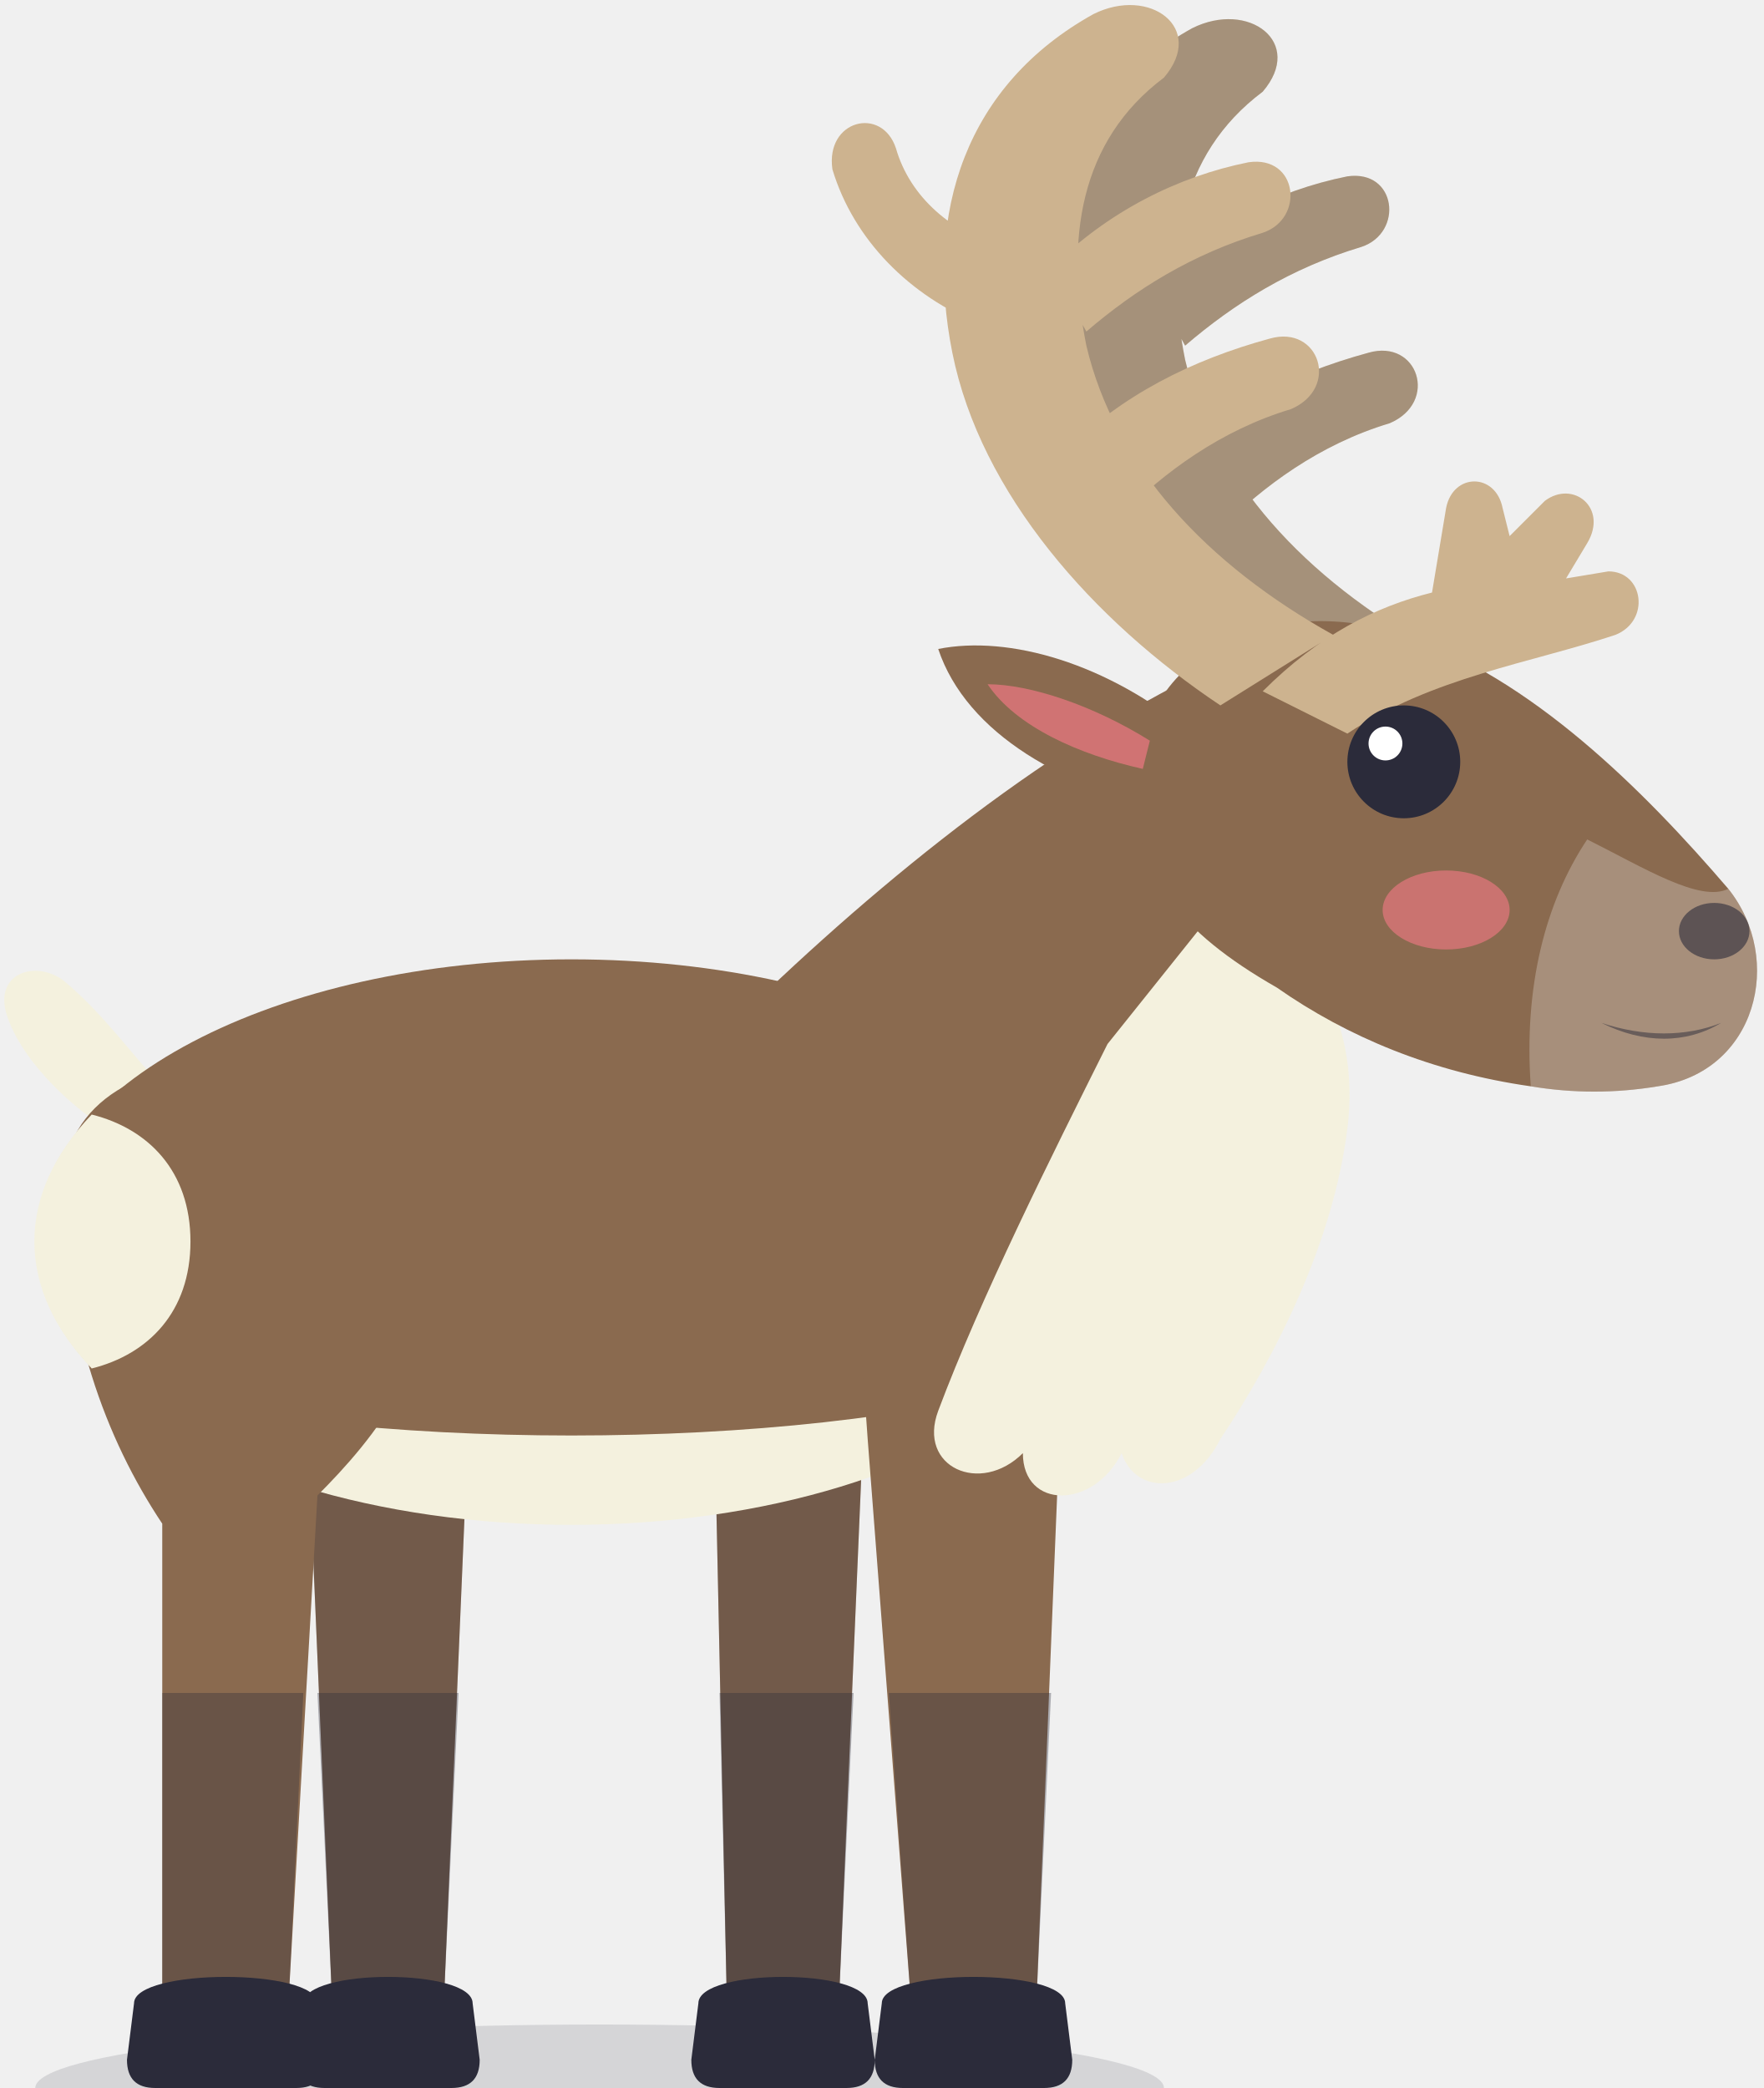
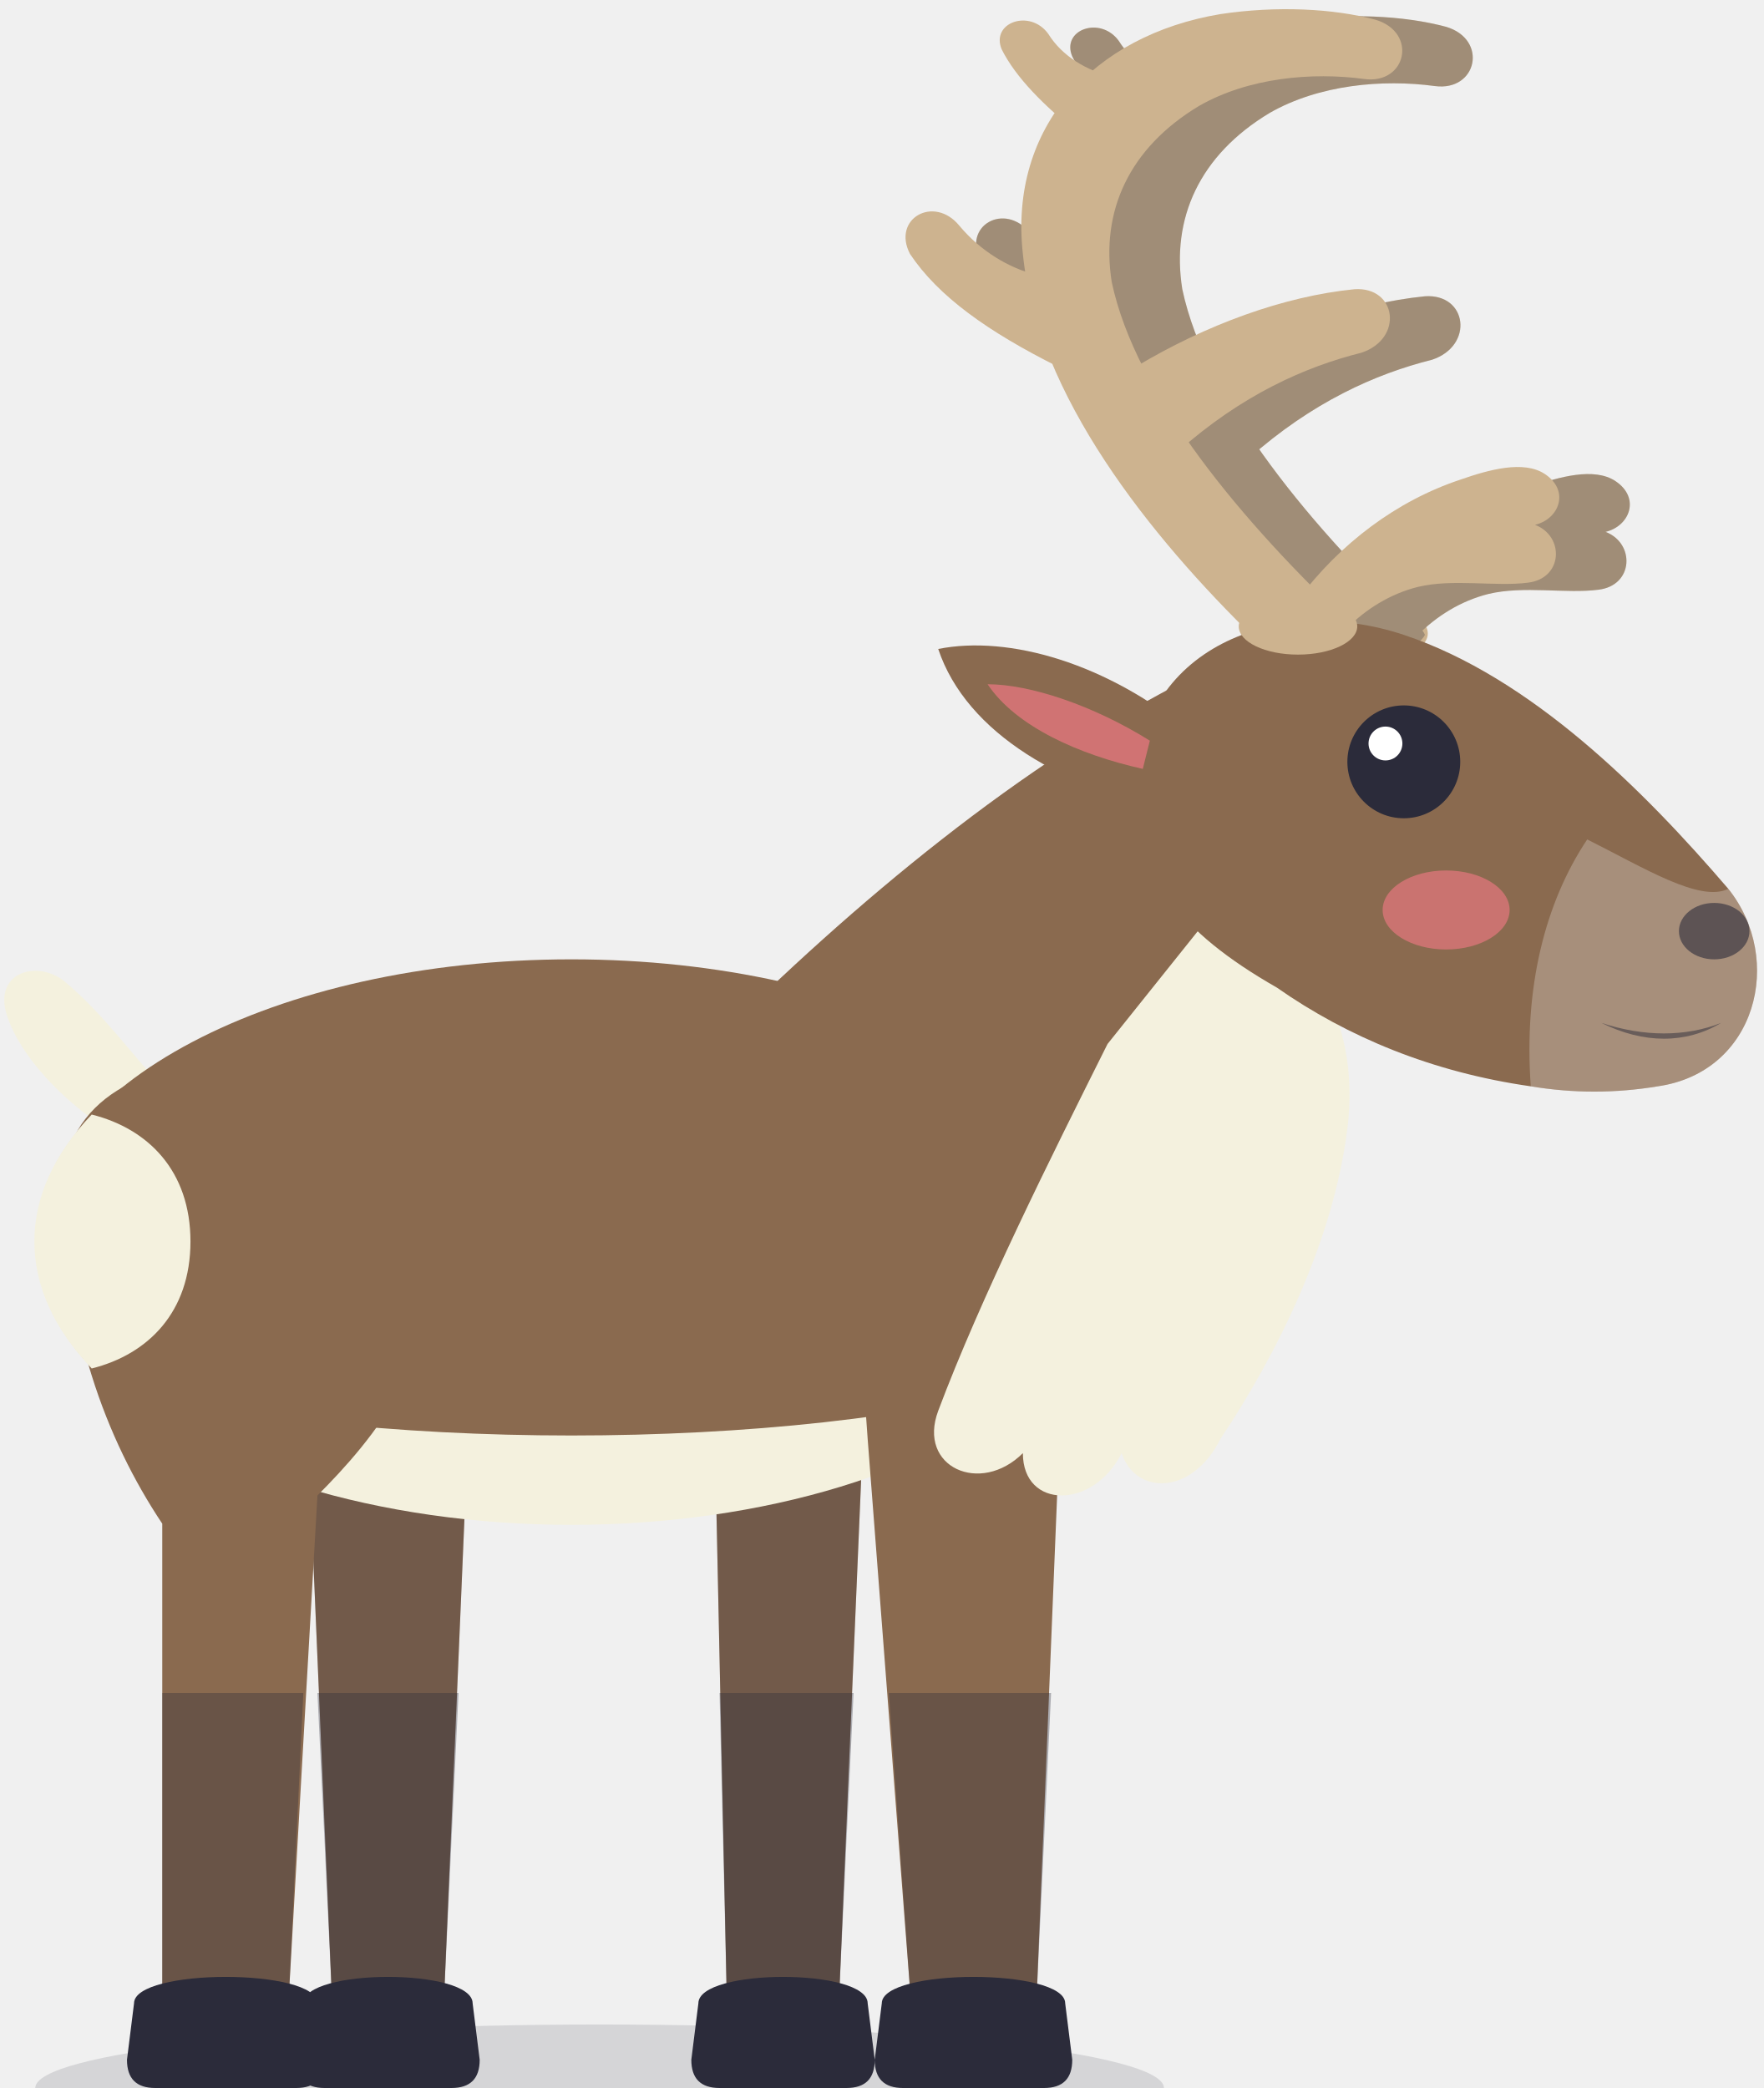
<svg xmlns="http://www.w3.org/2000/svg" viewBox="47.5 2 125 148">
  <ellipse cx="90" cy="150" rx="40" ry="4.5" fill="#2b2b3a" opacity="0.14" />
  <path d="M69 96 L71 143 L79 143 L81 96 Z M98 96 L99 143 L107 143 L109 96 Z" fill="#8a6a4f" />
  <path d="M69 96 L71 143 L79 143 L81 96 Z M98 96 L99 143 L107 143 L109 96 Z" fill="#2b2b3a" opacity="0.25" />
  <g class="part-tail" style="transform-box: fill-box; transform-origin: 85% 85%">
    <path d="M55 82 C 52 80, 49 77, 48 74 C 47 71, 50 70, 52 71.5 C 55 74, 57 77, 59 79 Z" fill="#f4f1de" />
  </g>
  <ellipse cx="88" cy="90" rx="38" ry="20" fill="#8a6a4f" />
  <path d="M55 100 A38 20 0 0 0 121 100 C 104 105, 72 105, 55 100 Z" fill="#f4f1de" />
  <path d="M52 86 C 52 74, 76 74, 78 90 C 79 98, 74 104, 70 108 L 68 143 L 59 143 L 59 110 C 55 104, 52 96, 52 86 Z" fill="#8a6a4f" />
  <path d="M54 81 A38 20 0 0 0 54 99 C 58 98, 61 95, 61 90 C 61 85, 58 82, 54 81 Z" fill="#f4f1de" />
  <path d="M108 90 C 112 84, 123 86, 123 94 L 121 143 L 112 143 L 109 104 Z" fill="#8a6a4f" />
  <path d="M70 122 L71 143 L79 143 L80 122 Z M98.5 122 L99 143 L107 143 L108 122 Z M59 122 L59 143 L68 143 L69 122 Z M110.5 122 L112 143 L121 143 L122 122 Z" fill="#2b2b3a" opacity="0.35" />
  <path d="M69 144 C 69 141.5, 81 141.5, 81 144 L81.5 148 Q81.5 150 79.5 150 L70.5 150 Q68.5 150 68.5 148 Z M97 144 C 97 141.5, 109 141.5, 109 144 L109.5 148 Q109.5 150 107.5 150 L98.5 150 Q96.5 150 96.5 148 Z M57 144 C 57 141.5, 70 141.5, 70 144 L70.5 148 Q70.5 150 68.5 150 L58.5 150 Q56.5 150 56.5 148 Z M110 144 C 110 141.5, 123 141.5, 123 144 L123.5 148 Q123.5 150 121.5 150 L111.5 150 Q109.5 150 109.5 148 Z" fill="#2b2b3a" />
  <path d="M98 76 C 108 66, 120 56, 132 50 C 140 47, 146 56, 143 64 C 138 74, 132 86, 126 98 C 116 102, 104 94, 98 76 Z" fill="#8a6a4f" />
  <path d="M134 66 C 140 68, 144 74, 143 82 C 142 90, 138 98, 134 104 C 132 108, 128 108, 127 105 C 125 109, 120 109, 120 105 C 117 108, 112.5 106, 114 102 C 117 94, 122 84, 126 76 Z" fill="#f4f1de" />
-   <g class="part-head" style="transform-box: fill-box; transform-origin: 42% 83%">
-     <path d="M141 53 C 132 47, 124 38, 122 28 C 120 18, 123 9, 132 4 C 136 2, 140 5, 137 8.5 C 131 13, 130 20, 131.5 27.5 C 133.5 36, 140 43, 149 48 Z M130 35 C 134 31, 139 28.5, 144.5 27 C 148 26, 149.5 30.5, 146 32 C 141 33.5, 137 36.5, 134 39.5 Z M129 22 C 133 18, 138 15.5, 143 14.5 C 146.5 14, 147 18.5, 144 19.5 C 139 21, 135 23.5, 131.5 26.5 Z" fill="#cdb38f" />
-     <path d="M141 53 C 132 47, 124 38, 122 28 C 120 18, 123 9, 132 4 C 136 2, 140 5, 137 8.5 C 131 13, 130 20, 131.5 27.5 C 133.5 36, 140 43, 149 48 Z M130 35 C 134 31, 139 28.5, 144.5 27 C 148 26, 149.5 30.5, 146 32 C 141 33.5, 137 36.5, 134 39.5 Z M129 22 C 133 18, 138 15.5, 143 14.5 C 146.5 14, 147 18.5, 144 19.5 C 139 21, 135 23.5, 131.5 26.5 Z" fill="#2b2b3a" opacity="0.25" />
+   <g class="part-head" style="transform-box: fill-box; transform-origin: 37% 83%">
+     <g transform="translate(5 0.5)">
+       <ellipse cx="139.5" cy="46.4" rx="4.2" ry="2" fill="#cdb38f" />
+       <path d="M136.5 47.3 C 129 40, 121 30, 120 20 C 119 11, 125 4.5, 134 3 C 138 2.4, 142 2.6, 145 3.4 C 148 4.3, 147.2 8, 144.2 7.6 C 140.5 7.1, 136 7.5, 132.5 9.5 C 127.5 12.5, 125.5 17, 126.3 22 C 128 30, 135.5 39, 143.5 46.5 Z M122.5 28 C 117.5 25.5, 114 23, 112 20 C 110.7 17.5, 113.7 15.8, 115.5 18 C 117 19.8, 119 21, 121 21.5 Z M124 11.5 C 121.5 9.5, 119.5 7.5, 118.5 5.5 C 117.7 3.6, 120.5 2.6, 121.8 4.4 C 122.8 6, 124.5 7, 126.5 7.5 Z M128 28 C 133 25, 138.5 23, 143.5 22.5 C 146.5 22.3, 147 26, 144 27 C 140 28, 135.5 30, 131 34 Z M139.5 44.5 C 142.5 40.5, 146.5 37.5, 151 36 C 153 35.3, 155.5 34.6, 157 35.6 C 158.8 36.8, 158 38.8, 156.3 39.2 C 158.4 40, 158.3 43, 155.8 43.3 C 153.5 43.6, 150.5 43, 148 43.6 C 146 44.1, 144.3 45.2, 143 46.5 Z" fill="#cdb38f" />
+       <path d="M136.5 47.3C129 40 121 30 120 20C119 11 125 4.5 134 3C138 2.4 142 2.6 145 3.4C148 4.3 147.2 8 144.2 7.6C140.5 7.1 136 7.5 132.5 9.5C127.5 12.5 125.5 17 126.3 22C128 30 135.5 39 143.5 46.5ZM122.5 28C117.5 25.5 114 23 112 20C110.7 17.5 113.7 15.8 115.5 18C117 19.8 119 21 121 21.5ZM124 11.5C121.5 9.5 119.5 7.5 118.5 5.5C117.7 3.6 120.5 2.6 121.8 4.4C122.8 6 124.5 7 126.5 7.5ZM128 28C133 25 138.5 23 143.5 22.5C146.5 22.3 147 26 144 27C140 28 135.5 30 131 34ZM139.5 44.5C142.5 40.5 146.5 37.5 151 36C153 35.3 155.5 34.6 157 35.6C158.8 36.8 158 38.8 156.3 39.2C158.4 40 158.3 43 155.8 43.3C153.5 43.6 150.5 43 148 43.6C146 44.1 144.3 45.2 143 46.5ZM135.3 46.4A4.2 2 0 0 1 143.5 46.5A4.2 2 0 0 1 135.3 46.4Z" fill="#2b2b3a" opacity="0.28" />
+     </g>
    <path d="M128 58 C 128 48, 138 44, 147 47 C 156 50, 164 58, 170 65 C 174 70, 172 78, 165 79 C 162 79.5, 159 79.5, 156 79 C 149 78, 143 75.5, 138 72 C 131 68, 128 64, 128 58 Z" fill="#8a6a4f" />
    <path d="M160 61.5 C 164 63.5, 168 66, 170 65 C 174 70, 172 78, 165 79 C 162 79.5, 159 79.5, 156 79 C 155.5 72, 157 66, 160 61.5 Z" fill="#ffffff" opacity="0.25" />
    <g class="part-ears" style="transform-box: fill-box; transform-origin: 95% 75%">
      <path d="M132 54 C 126 49, 119 47, 114 48 C 116 54, 123 58, 131 59.5 Z" fill="#8a6a4f" />
      <path d="M129 54.5 C 125 52, 120.5 50.5, 117.5 50.5 C 119.5 53.5, 124 55.5, 128.5 56.5 Z" fill="#ff7a8a" opacity="0.6" />
    </g>
-     <path d="M134 52 C 125 46, 117 37, 115 27 C 113 17, 116 8, 125 3 C 129 1, 133 4, 130 7.5 C 124 12, 123 19, 124.5 26.5 C 126.5 35, 133 42, 142 47 Z M123 34 C 127 30, 132 27.5, 137.5 26 C 141 25, 142.5 29.5, 139 31 C 134 32.5, 130 35.5, 127 38.5 Z M122 21 C 126 17, 131 14.5, 136 13.5 C 139.5 13, 140 17.5, 137 18.5 C 132 20, 128 22.5, 124.5 25.5 Z M117 25 C 112 23, 108 19, 106.5 14 C 106 10.5, 110 9.5, 111 12.5 C 112 16, 115 18.5, 118.5 19.5 Z M137 51 C 141 47, 145 45, 149 44 L 150 38 C 150.5 35.5, 153.5 35.5, 154 38 L 154.5 40 L 157 37.5 C 159 36, 161.5 38, 160 40.5 L 158.5 43 L 161.5 42.5 C 164 42.5, 164.5 46, 162 47 C 156 49, 149 50, 143 54 Z" fill="#cdb38f" />
+     <path d="M136.5 47.3 C 129 40, 121 30, 120 20 C 119 11, 125 4.5, 134 3 C 138 2.4, 142 2.6, 145 3.4 C 148 4.3, 147.2 8, 144.2 7.6 C 140.5 7.1, 136 7.5, 132.5 9.5 C 127.5 12.5, 125.5 17, 126.3 22 C 128 30, 135.5 39, 143.5 46.5 Z M122.5 28 C 117.5 25.5, 114 23, 112 20 C 110.7 17.5, 113.7 15.8, 115.5 18 C 117 19.8, 119 21, 121 21.5 Z M124 11.5 C 121.5 9.5, 119.5 7.5, 118.5 5.5 C 117.7 3.6, 120.5 2.6, 121.8 4.4 C 122.8 6, 124.5 7, 126.5 7.5 Z M128 28 C 133 25, 138.5 23, 143.5 22.5 C 146.5 22.3, 147 26, 144 27 C 140 28, 135.5 30, 131 34 Z M139.5 44.5 C 142.5 40.5, 146.5 37.5, 151 36 C 153 35.3, 155.5 34.6, 157 35.6 C 158.8 36.8, 158 38.8, 156.3 39.2 C 158.4 40, 158.3 43, 155.8 43.3 C 153.5 43.6, 150.5 43, 148 43.6 C 146 44.1, 144.3 45.2, 143 46.5 Z" fill="#cdb38f" />
+     <ellipse cx="139.5" cy="46.4" rx="4.2" ry="2" fill="#cdb38f" />
    <ellipse cx="169" cy="68" rx="2.5" ry="2" fill="#2b2b3a" opacity="0.6" />
    <circle cx="147" cy="56" r="4" fill="#2b2b3a" />
    <circle cx="145.7" cy="54.7" r="1.2" fill="#ffffff" />
    <ellipse cx="150" cy="66.5" rx="4.5" ry="2.8" fill="#ff7a8a" opacity="0.55" />
    <path d="M161 74.5 C 164 76, 167 76, 169.5 74.5 C 167 75.5, 164 75.5, 161 74.5 Z" fill="#2b2b3a" opacity="0.5" />
  </g>
</svg>
